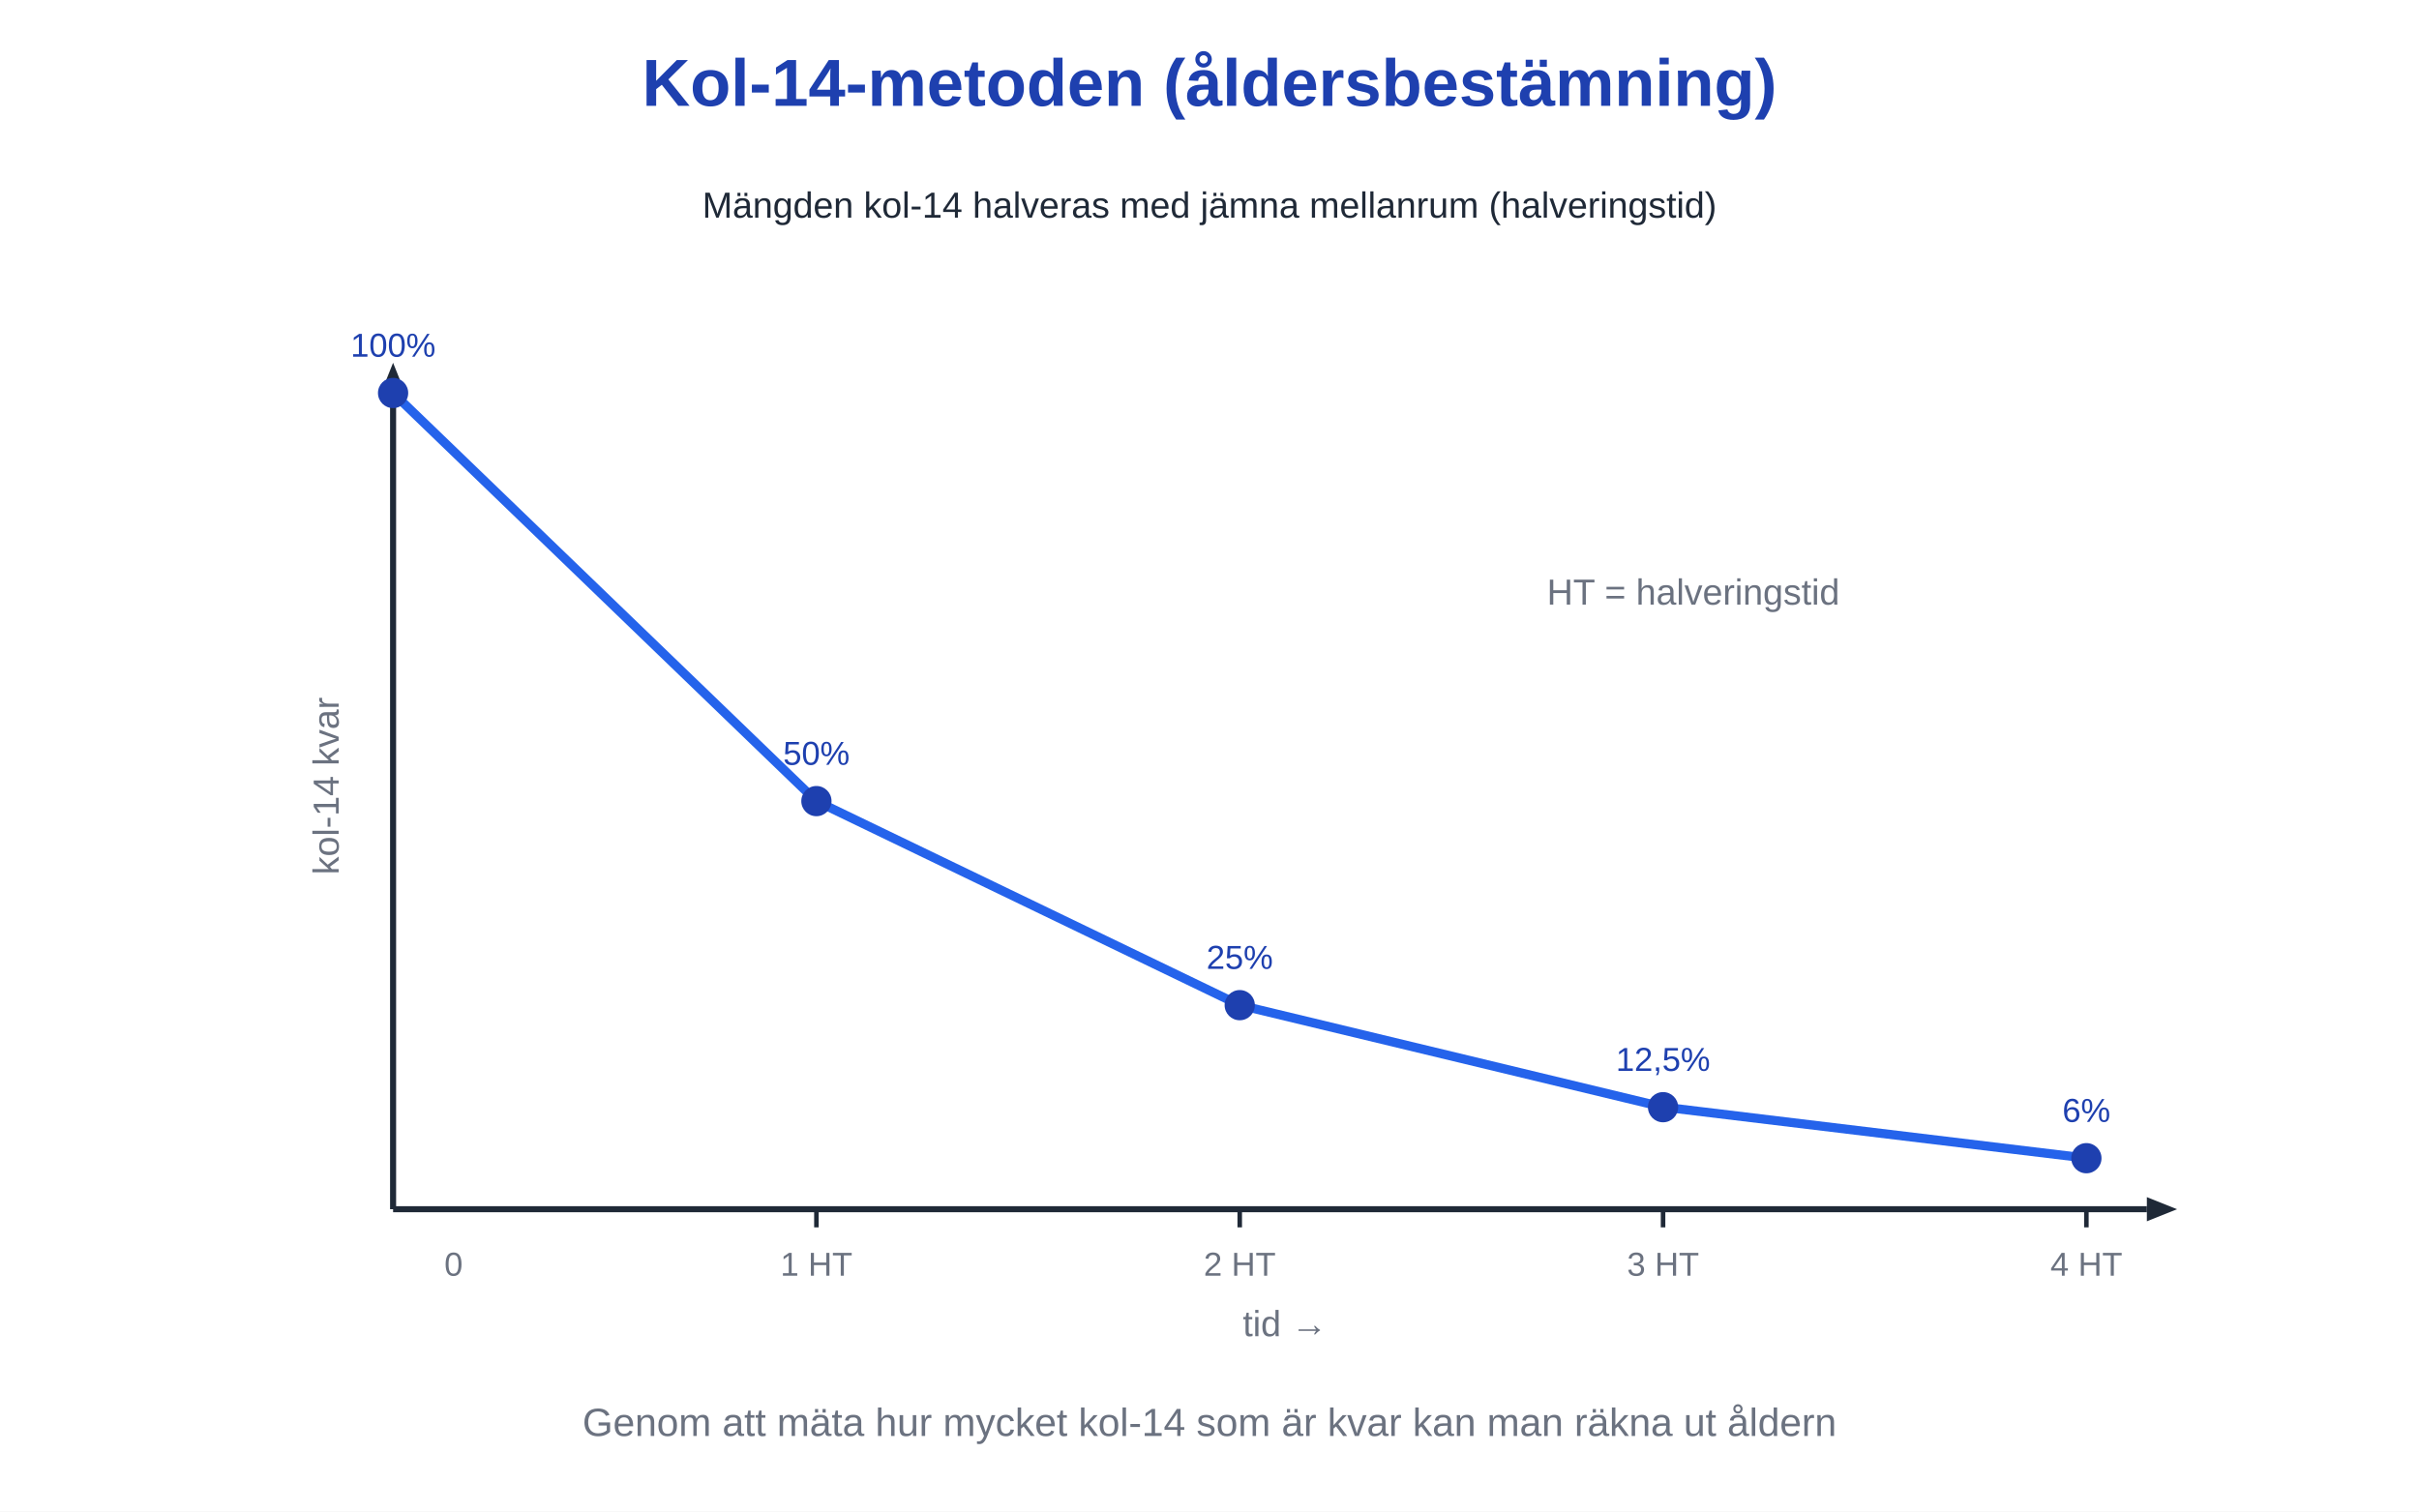
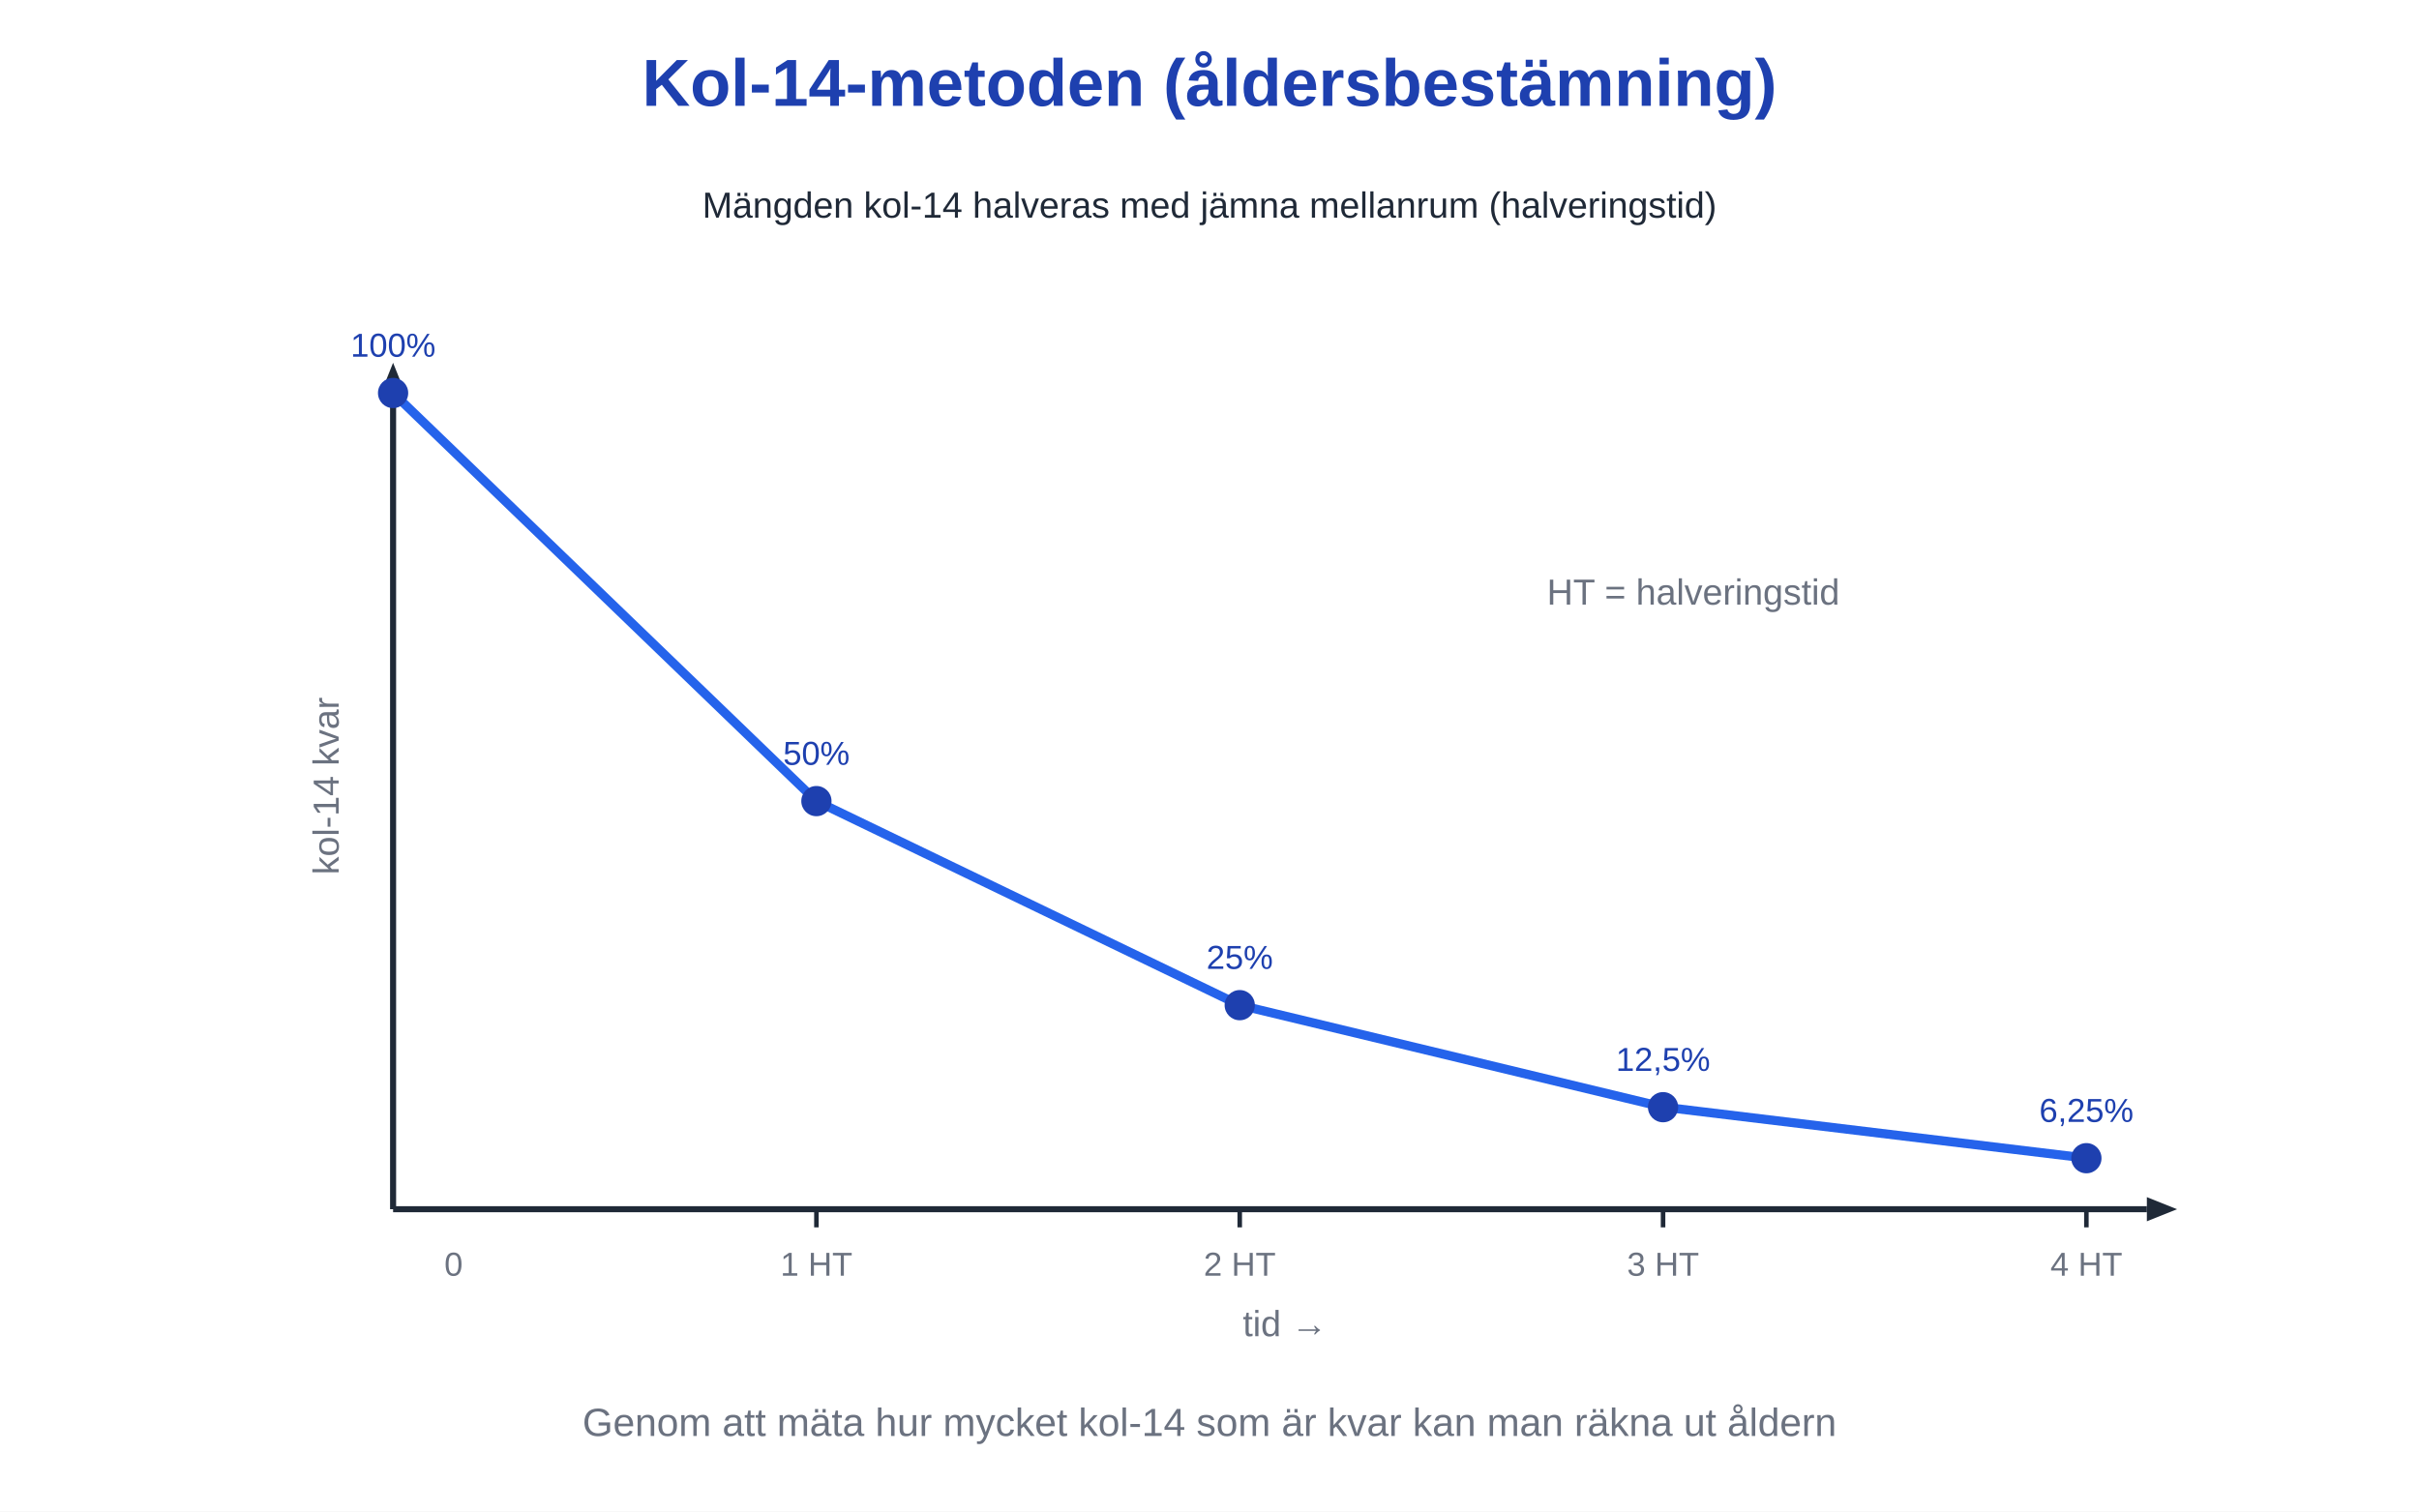
<svg xmlns="http://www.w3.org/2000/svg" viewBox="0 0 800 500" width="800" height="500">
  <rect width="800" height="500" fill="white" />
  <text x="400" y="35" font-family="Arial,sans-serif" font-size="22" fill="#1e40af" text-anchor="middle" font-weight="bold">Kol-14-metoden (åldersbestämning)</text>
  <text x="400" y="72" font-family="Arial,sans-serif" font-size="12" fill="#1f2937" text-anchor="middle">Mängden kol-14 halveras med jämna mellanrum (halveringstid)</text>
  <line x1="130.0" y1="400.0" x2="710.0" y2="400.0" stroke="#1f2937" stroke-width="2" />
  <polygon points="720.0,400.0 710.0,396.0 710.0,404.0" fill="#1f2937" />
  <line x1="130.0" y1="400.0" x2="130.0" y2="130.0" stroke="#1f2937" stroke-width="2" />
  <polygon points="130.0,120.0 126.0,130.0 134.0,130.0" fill="#1f2937" />
  <text x="425" y="442" font-family="Arial,sans-serif" font-size="12" fill="#6b7280" text-anchor="middle">tid →</text>
  <text x="112" y="260" font-family="Arial,sans-serif" font-size="12" fill="#6b7280" text-anchor="middle" transform="rotate(-90 112 260)">kol-14 kvar</text>
  <polyline points="130.0,130.0 270.0,265.0 410.0,332.5 550.0,366.2 690.0,383.1" fill="none" stroke="#2563eb" stroke-width="3" />
  <circle cx="130.0" cy="130.0" r="5" fill="#1e40af" />
  <text x="130.0" y="118.0" font-family="Arial,sans-serif" font-size="11" fill="#1e40af" text-anchor="middle">100%</text>
  <circle cx="270.0" cy="265.0" r="5" fill="#1e40af" />
  <text x="270.0" y="253.0" font-family="Arial,sans-serif" font-size="11" fill="#1e40af" text-anchor="middle">50%</text>
  <line x1="270.0" y1="400" x2="270.0" y2="406" stroke="#1f2937" stroke-width="1.5" />
  <text x="270.0" y="422" font-family="Arial,sans-serif" font-size="11" fill="#6b7280" text-anchor="middle">1 HT</text>
  <circle cx="410.0" cy="332.5" r="5" fill="#1e40af" />
  <text x="410.0" y="320.5" font-family="Arial,sans-serif" font-size="11" fill="#1e40af" text-anchor="middle">25%</text>
  <line x1="410.0" y1="400" x2="410.0" y2="406" stroke="#1f2937" stroke-width="1.5" />
  <text x="410.0" y="422" font-family="Arial,sans-serif" font-size="11" fill="#6b7280" text-anchor="middle">2 HT</text>
  <circle cx="550.0" cy="366.25" r="5" fill="#1e40af" />
  <text x="550.0" y="354.25" font-family="Arial,sans-serif" font-size="11" fill="#1e40af" text-anchor="middle">12,5%</text>
  <line x1="550.0" y1="400" x2="550.0" y2="406" stroke="#1f2937" stroke-width="1.5" />
  <text x="550.0" y="422" font-family="Arial,sans-serif" font-size="11" fill="#6b7280" text-anchor="middle">3 HT</text>
  <circle cx="690.0" cy="383.125" r="5" fill="#1e40af" />
-   <text x="690.0" y="371.125" font-family="Arial,sans-serif" font-size="11" fill="#1e40af" text-anchor="middle">6%</text>
+   <text x="690.0" y="371.125" font-family="Arial,sans-serif" font-size="11" fill="#1e40af" text-anchor="middle">6,25%</text>
  <line x1="690.0" y1="400" x2="690.0" y2="406" stroke="#1f2937" stroke-width="1.5" />
  <text x="690.0" y="422" font-family="Arial,sans-serif" font-size="11" fill="#6b7280" text-anchor="middle">4 HT</text>
  <text x="150" y="422" font-family="Arial,sans-serif" font-size="11" fill="#6b7280" text-anchor="middle">0</text>
  <text x="560" y="200" font-family="Arial,sans-serif" font-size="12" fill="#6b7280" text-anchor="middle">HT = halveringstid</text>
  <text x="400" y="475" font-family="Arial,sans-serif" font-size="13" fill="#6b7280" text-anchor="middle">Genom att mäta hur mycket kol-14 som är kvar kan man räkna ut åldern</text>
</svg>
